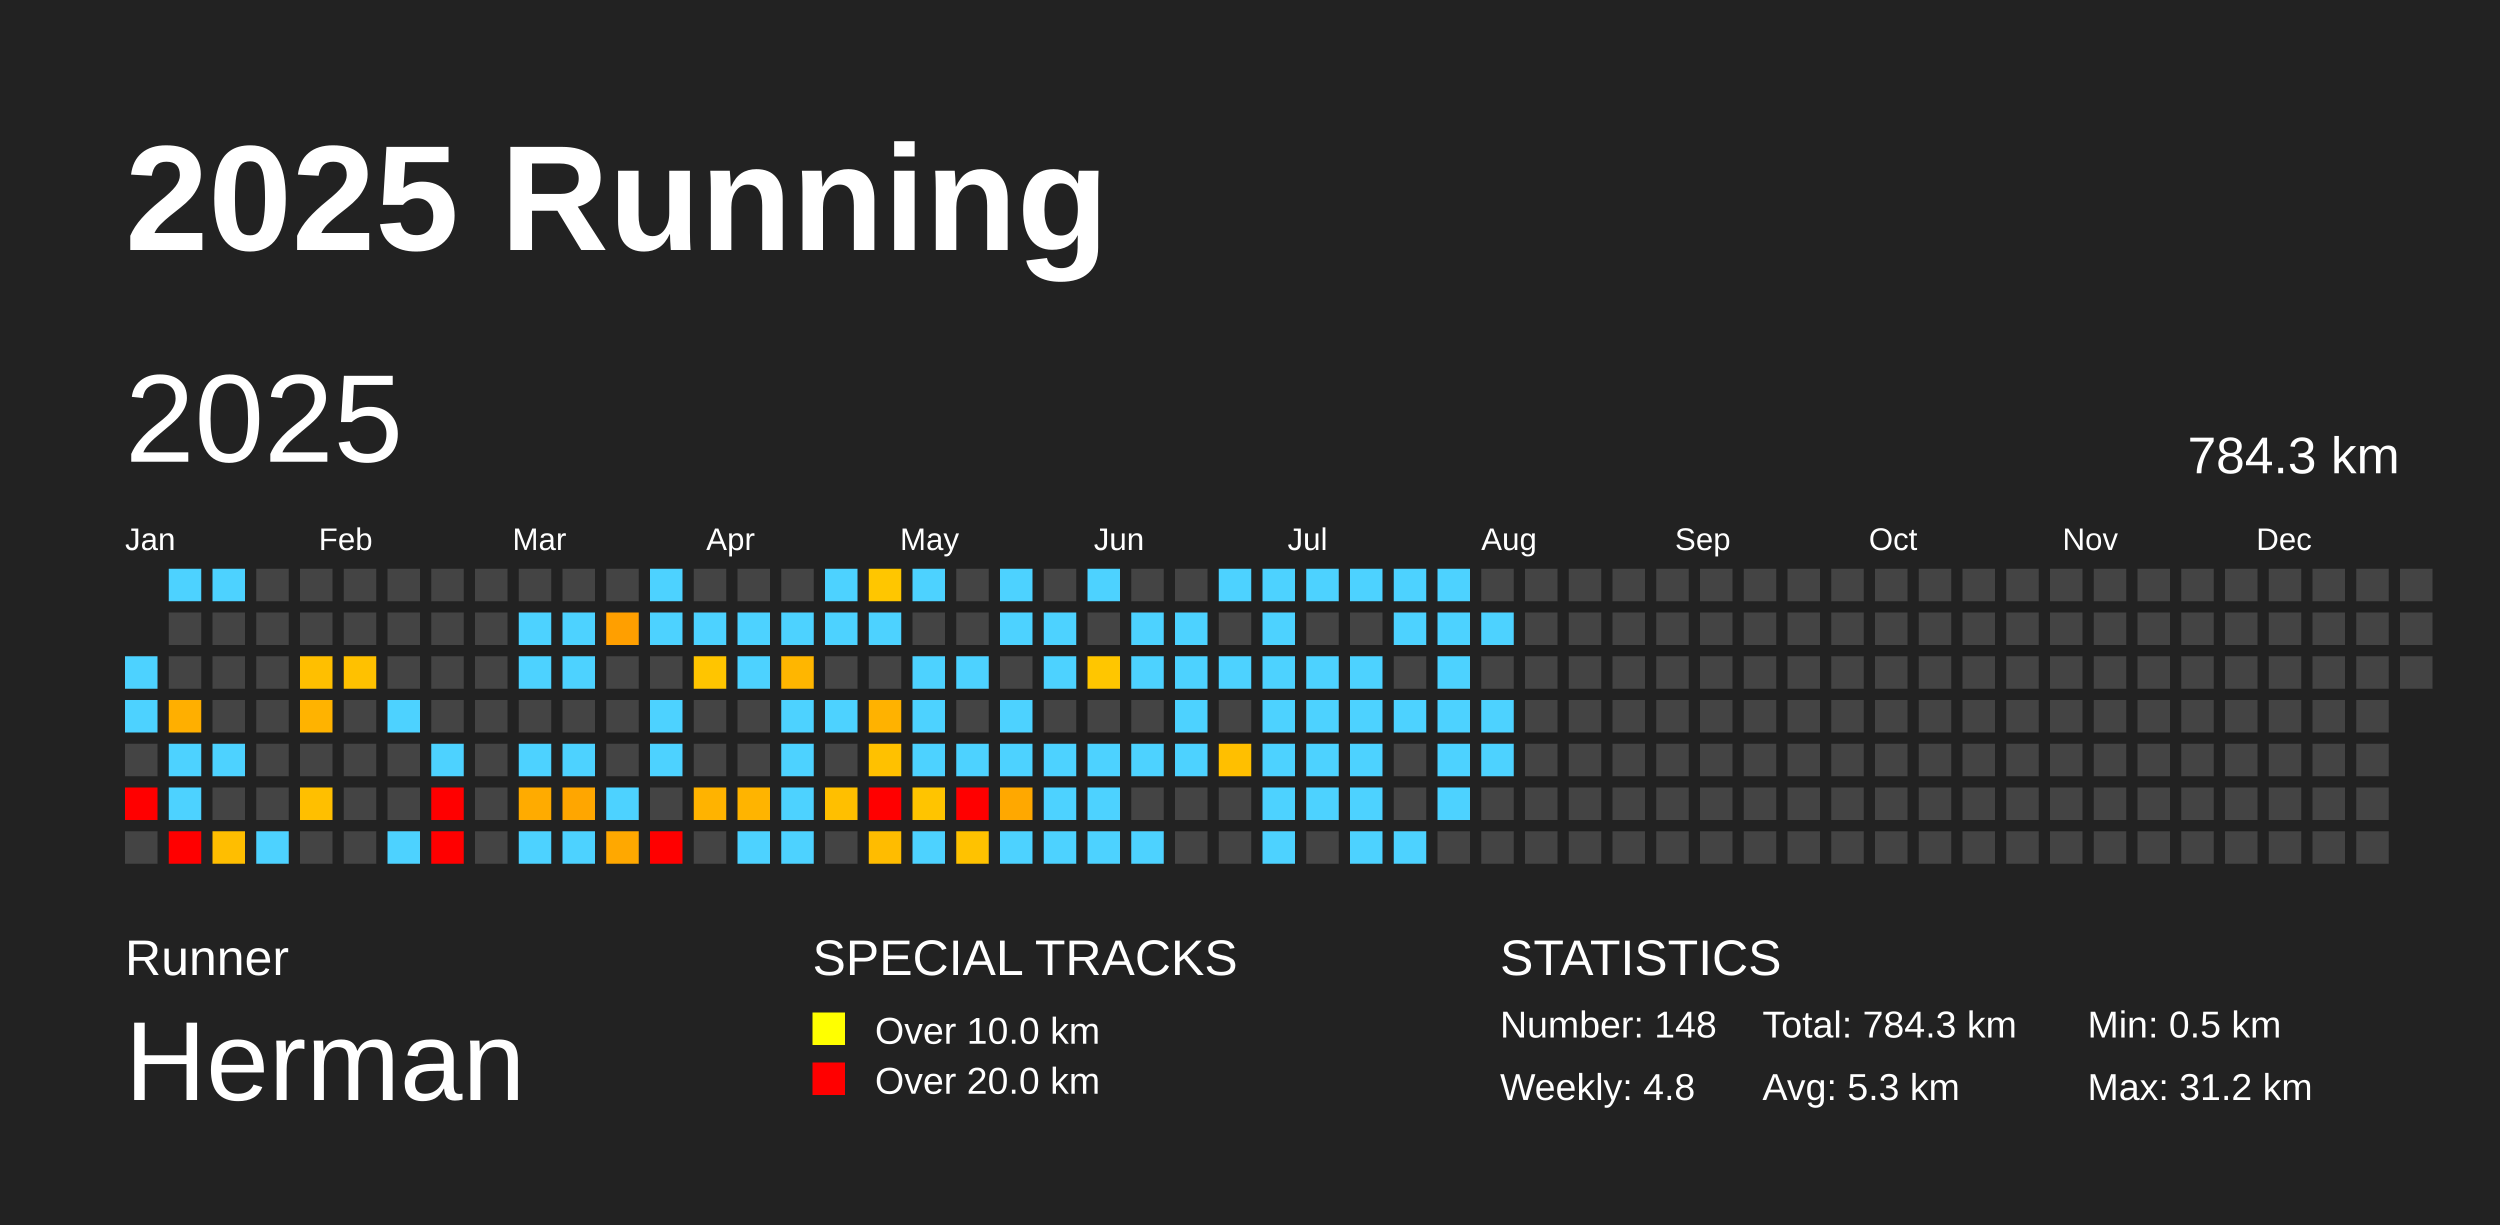
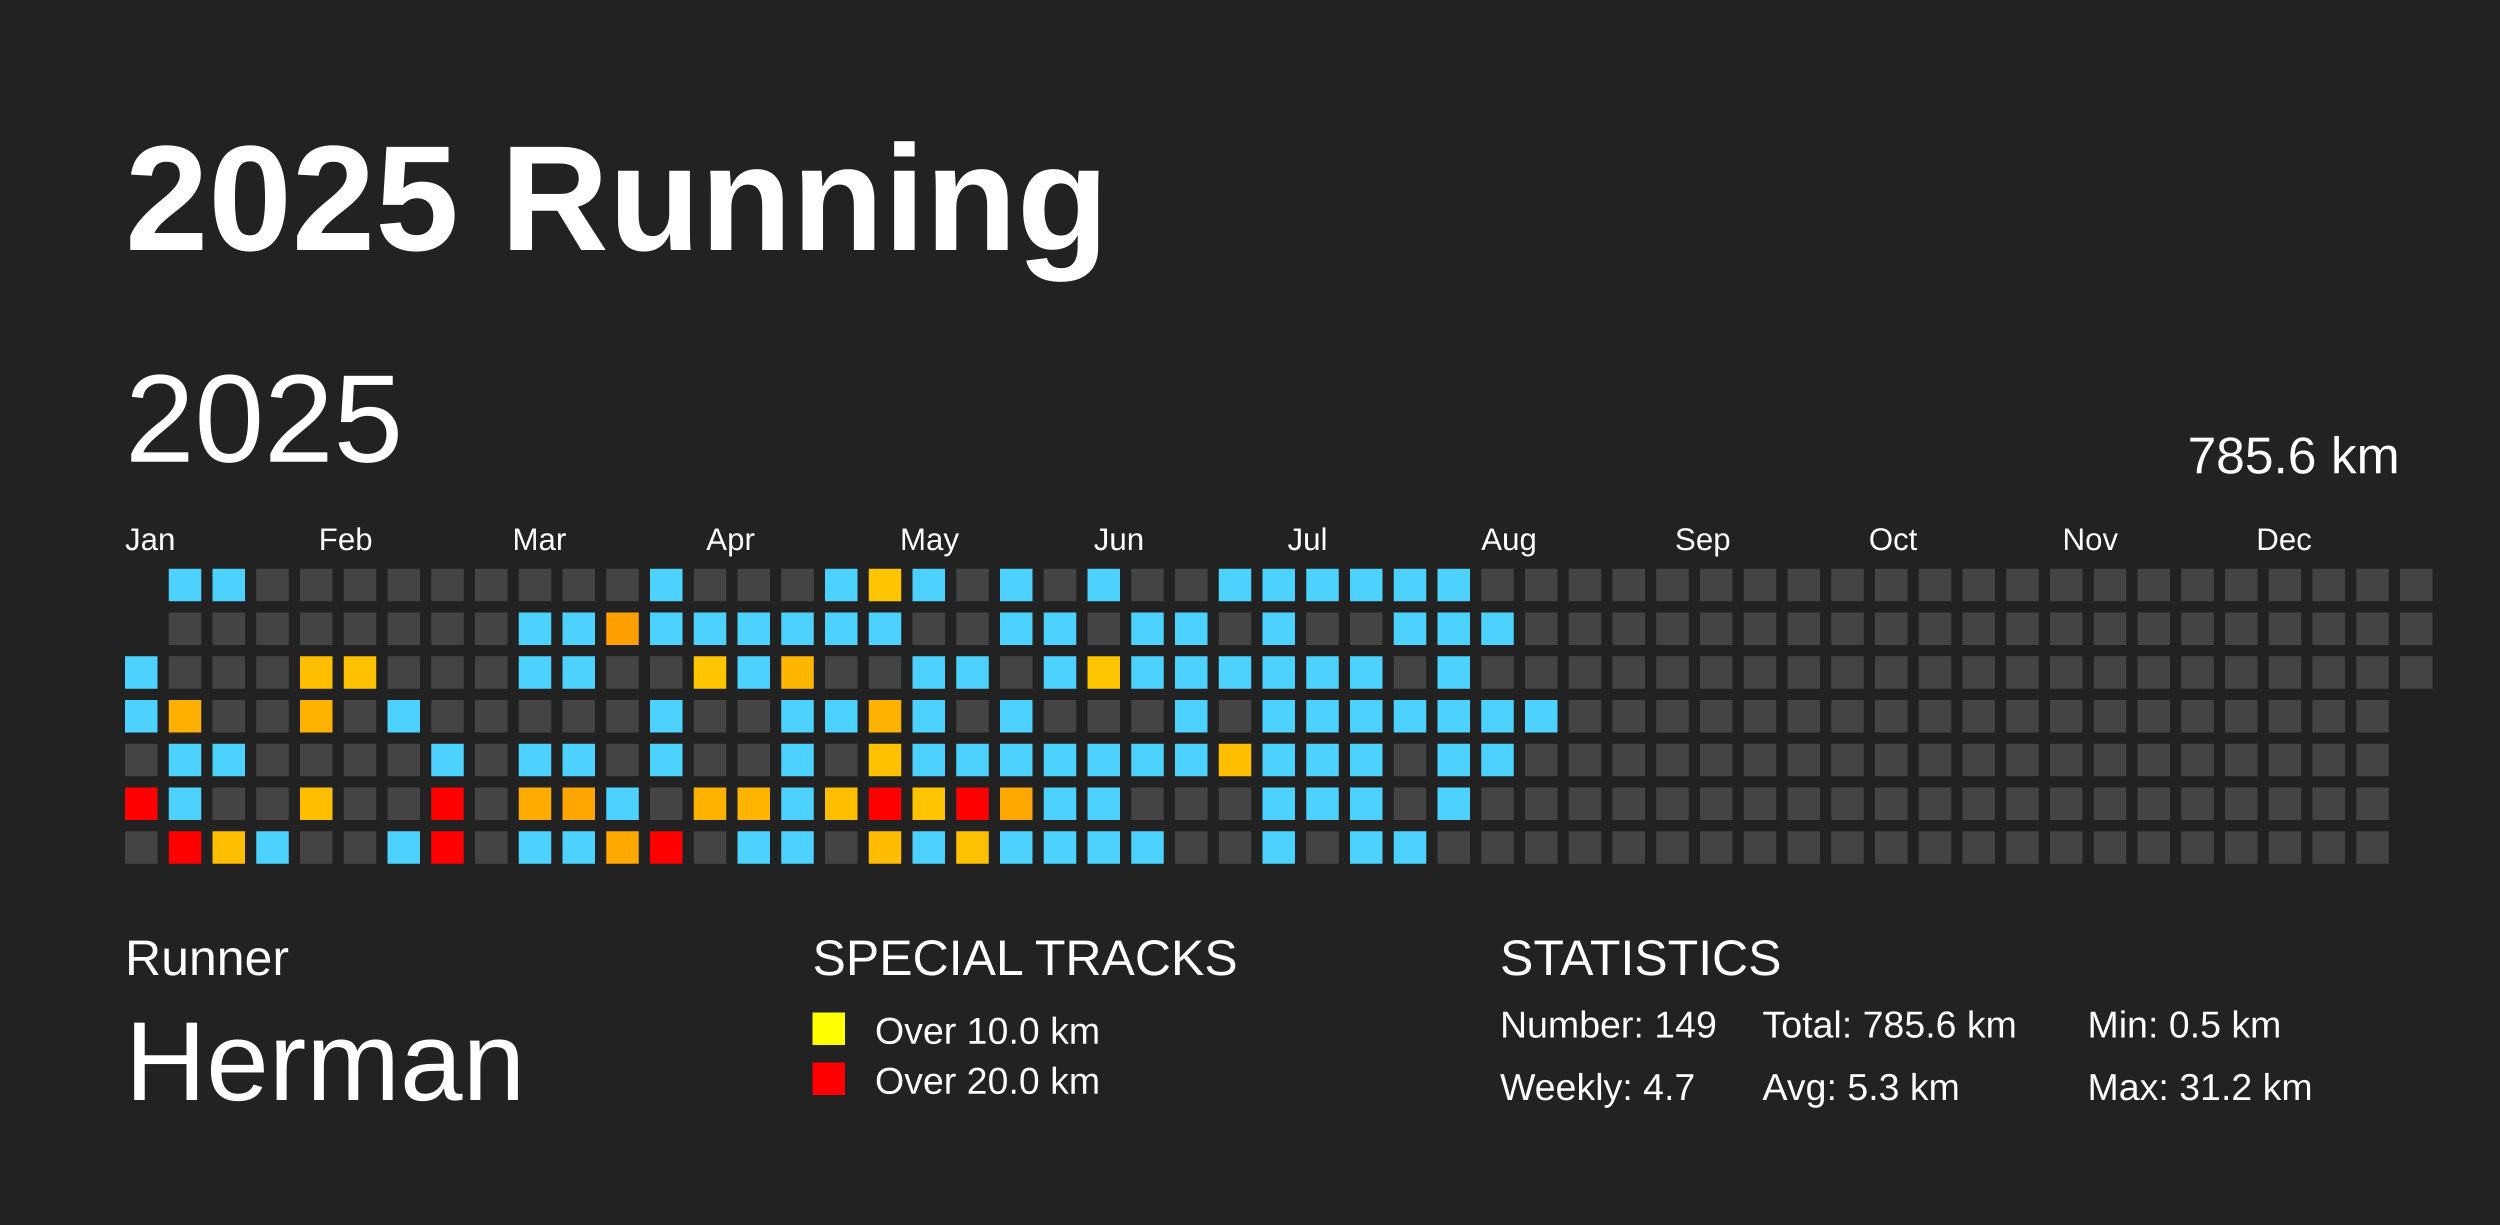
<svg xmlns="http://www.w3.org/2000/svg" baseProfile="full" height="98mm" version="1.1" viewBox="0,0,200,98" width="200mm">
  <defs />
  <rect fill="#222222" height="98" width="200" x="0" y="0" />
  <text fill="#FFFFFF" style="font-size:12px; font-family:Arial; font-weight:bold;" x="10" y="20">2025 Running</text>
  <text fill="#FFFFFF" style="font-size:4px; font-family:Arial" x="10" y="78">Runner</text>
  <text fill="#FFFFFF" style="font-size:9px; font-family:Arial" x="10" y="88">Herman</text>
  <text fill="#FFFFFF" style="font-size:4px; font-family:Arial" x="65" y="78">SPECIAL TRACKS</text>
  <rect fill="yellow" height="2.6" width="2.6" x="65" y="81" />
  <text fill="#FFFFFF" style="font-size:3px; font-family:Arial" x="70" y="83.5">Over 10.0 km</text>
  <rect fill="red" height="2.6" width="2.6" x="65" y="85" />
  <text fill="#FFFFFF" style="font-size:3px; font-family:Arial" x="70" y="87.5">Over 20.0 km</text>
  <text fill="#FFFFFF" style="font-size:4px; font-family:Arial" x="120" y="78">STATISTICS</text>
-   <text fill="#FFFFFF" style="font-size:3px; font-family:Arial" x="120" y="83">Number: 148</text>
-   <text fill="#FFFFFF" style="font-size:3px; font-family:Arial" x="120" y="88">Weekly: 4.8</text>
-   <text fill="#FFFFFF" style="font-size:3px; font-family:Arial" x="141" y="83">Total: 784.3 km</text>
+   <text fill="#FFFFFF" style="font-size:3px; font-family:Arial" x="120" y="83">Number: 149</text>
+   <text fill="#FFFFFF" style="font-size:3px; font-family:Arial" x="120" y="88">Weekly: 4.7</text>
+   <text fill="#FFFFFF" style="font-size:3px; font-family:Arial" x="141" y="83">Total: 785.6 km</text>
  <text fill="#FFFFFF" style="font-size:3px; font-family:Arial" x="141" y="88">Avg: 5.3 km</text>
  <text fill="#FFFFFF" style="font-size:3px; font-family:Arial" x="167" y="83">Min: 0.5 km</text>
  <text fill="#FFFFFF" style="font-size:3px; font-family:Arial" x="167" y="88">Max: 31.2 km</text>
  <text dominant-baseline="hanging" fill="#FFFFFF" style="font-size:10.0px; font-family:Arial;" x="10" y="30">2025</text>
-   <text dominant-baseline="hanging" fill="#FFFFFF" style="font-size:4.125px; font-family:Arial;" x="175" y="35">784.3 km</text>
+   <text dominant-baseline="hanging" fill="#FFFFFF" style="font-size:4.125px; font-family:Arial;" x="175" y="35">785.6 km</text>
  <text fill="#FFFFFF" style="font-size:2.5px; font-family:Arial" x="10.0" y="44">Jan</text>
  <text fill="#FFFFFF" style="font-size:2.5px; font-family:Arial" x="25.5" y="44">Feb</text>
  <text fill="#FFFFFF" style="font-size:2.5px; font-family:Arial" x="41.0" y="44">Mar</text>
  <text fill="#FFFFFF" style="font-size:2.5px; font-family:Arial" x="56.5" y="44">Apr</text>
  <text fill="#FFFFFF" style="font-size:2.5px; font-family:Arial" x="72.0" y="44">May</text>
  <text fill="#FFFFFF" style="font-size:2.5px; font-family:Arial" x="87.5" y="44">Jun</text>
  <text fill="#FFFFFF" style="font-size:2.5px; font-family:Arial" x="103.0" y="44">Jul</text>
  <text fill="#FFFFFF" style="font-size:2.5px; font-family:Arial" x="118.5" y="44">Aug</text>
  <text fill="#FFFFFF" style="font-size:2.5px; font-family:Arial" x="134.0" y="44">Sep</text>
  <text fill="#FFFFFF" style="font-size:2.5px; font-family:Arial" x="149.5" y="44">Oct</text>
  <text fill="#FFFFFF" style="font-size:2.5px; font-family:Arial" x="165.0" y="44">Nov</text>
  <text fill="#FFFFFF" style="font-size:2.5px; font-family:Arial" x="180.5" y="44">Dec</text>
  <rect fill="#4dd2ff" height="2.6" width="2.6" x="10.0" y="52.5" />
  <rect fill="#4dd2ff" height="2.6" width="2.6" x="10.0" y="56.0" />
  <rect fill="#444444" height="2.6" width="2.6" x="10.0" y="59.5" />
  <rect fill="red" height="2.6" width="2.6" x="10.0" y="63.0" />
  <rect fill="#444444" height="2.6" width="2.6" x="10.0" y="66.5" />
  <rect fill="#4dd2ff" height="2.6" width="2.6" x="13.5" y="45.5" />
  <rect fill="#444444" height="2.6" width="2.6" x="13.5" y="49.0" />
  <rect fill="#444444" height="2.6" width="2.6" x="13.5" y="52.5" />
  <rect fill="#ffaf00" height="2.6" width="2.6" x="13.5" y="56.0" />
  <rect fill="#4dd2ff" height="2.6" width="2.6" x="13.5" y="59.5" />
  <rect fill="#4dd2ff" height="2.6" width="2.6" x="13.5" y="63.0" />
  <rect fill="red" height="2.6" width="2.6" x="13.5" y="66.5" />
  <rect fill="#4dd2ff" height="2.6" width="2.6" x="17.0" y="45.5" />
  <rect fill="#444444" height="2.6" width="2.6" x="17.0" y="49.0" />
  <rect fill="#444444" height="2.6" width="2.6" x="17.0" y="52.5" />
  <rect fill="#444444" height="2.6" width="2.6" x="17.0" y="56.0" />
  <rect fill="#4dd2ff" height="2.6" width="2.6" x="17.0" y="59.5" />
  <rect fill="#444444" height="2.6" width="2.6" x="17.0" y="63.0" />
  <rect fill="#ffbe00" height="2.6" width="2.6" x="17.0" y="66.5" />
  <rect fill="#444444" height="2.6" width="2.6" x="20.5" y="45.5" />
  <rect fill="#444444" height="2.6" width="2.6" x="20.5" y="49.0" />
  <rect fill="#444444" height="2.6" width="2.6" x="20.5" y="52.5" />
  <rect fill="#444444" height="2.6" width="2.6" x="20.5" y="56.0" />
  <rect fill="#444444" height="2.6" width="2.6" x="20.5" y="59.5" />
  <rect fill="#444444" height="2.6" width="2.6" x="20.5" y="63.0" />
  <rect fill="#4dd2ff" height="2.6" width="2.6" x="20.5" y="66.5" />
  <rect fill="#444444" height="2.6" width="2.6" x="24.0" y="45.5" />
  <rect fill="#444444" height="2.6" width="2.6" x="24.0" y="49.0" />
  <rect fill="#ffbf00" height="2.6" width="2.6" x="24.0" y="52.5" />
  <rect fill="#ffb300" height="2.6" width="2.6" x="24.0" y="56.0" />
  <rect fill="#444444" height="2.6" width="2.6" x="24.0" y="59.5" />
  <rect fill="#ffbf00" height="2.6" width="2.6" x="24.0" y="63.0" />
  <rect fill="#444444" height="2.6" width="2.6" x="24.0" y="66.5" />
  <rect fill="#444444" height="2.6" width="2.6" x="27.5" y="45.5" />
  <rect fill="#444444" height="2.6" width="2.6" x="27.5" y="49.0" />
  <rect fill="#ffc100" height="2.6" width="2.6" x="27.5" y="52.5" />
  <rect fill="#444444" height="2.6" width="2.6" x="27.5" y="56.0" />
  <rect fill="#444444" height="2.6" width="2.6" x="27.5" y="59.5" />
  <rect fill="#444444" height="2.6" width="2.6" x="27.5" y="63.0" />
  <rect fill="#444444" height="2.6" width="2.6" x="27.5" y="66.5" />
  <rect fill="#444444" height="2.6" width="2.6" x="31.0" y="45.5" />
  <rect fill="#444444" height="2.6" width="2.6" x="31.0" y="49.0" />
  <rect fill="#444444" height="2.6" width="2.6" x="31.0" y="52.5" />
  <rect fill="#4dd2ff" height="2.6" width="2.6" x="31.0" y="56.0" />
  <rect fill="#444444" height="2.6" width="2.6" x="31.0" y="59.5" />
  <rect fill="#444444" height="2.6" width="2.6" x="31.0" y="63.0" />
  <rect fill="#4dd2ff" height="2.6" width="2.6" x="31.0" y="66.5" />
  <rect fill="#444444" height="2.6" width="2.6" x="34.5" y="45.5" />
  <rect fill="#444444" height="2.6" width="2.6" x="34.5" y="49.0" />
  <rect fill="#444444" height="2.6" width="2.6" x="34.5" y="52.5" />
  <rect fill="#444444" height="2.6" width="2.6" x="34.5" y="56.0" />
  <rect fill="#4dd2ff" height="2.6" width="2.6" x="34.5" y="59.5" />
  <rect fill="red" height="2.6" width="2.6" x="34.5" y="63.0" />
  <rect fill="red" height="2.6" width="2.6" x="34.5" y="66.5" />
  <rect fill="#444444" height="2.6" width="2.6" x="38.0" y="45.5" />
  <rect fill="#444444" height="2.6" width="2.6" x="38.0" y="49.0" />
  <rect fill="#444444" height="2.6" width="2.6" x="38.0" y="52.5" />
  <rect fill="#444444" height="2.6" width="2.6" x="38.0" y="56.0" />
  <rect fill="#444444" height="2.6" width="2.6" x="38.0" y="59.5" />
  <rect fill="#444444" height="2.6" width="2.6" x="38.0" y="63.0" />
  <rect fill="#444444" height="2.6" width="2.6" x="38.0" y="66.5" />
  <rect fill="#444444" height="2.6" width="2.6" x="41.5" y="45.5" />
  <rect fill="#4dd2ff" height="2.6" width="2.6" x="41.5" y="49.0" />
  <rect fill="#4dd2ff" height="2.6" width="2.6" x="41.5" y="52.5" />
  <rect fill="#444444" height="2.6" width="2.6" x="41.5" y="56.0" />
  <rect fill="#4dd2ff" height="2.6" width="2.6" x="41.5" y="59.5" />
  <rect fill="#ffab00" height="2.6" width="2.6" x="41.5" y="63.0" />
  <rect fill="#4dd2ff" height="2.6" width="2.6" x="41.5" y="66.5" />
  <rect fill="#444444" height="2.6" width="2.6" x="45.0" y="45.5" />
  <rect fill="#4dd2ff" height="2.6" width="2.6" x="45.0" y="49.0" />
  <rect fill="#4dd2ff" height="2.6" width="2.6" x="45.0" y="52.5" />
  <rect fill="#444444" height="2.6" width="2.6" x="45.0" y="56.0" />
  <rect fill="#4dd2ff" height="2.6" width="2.6" x="45.0" y="59.5" />
  <rect fill="#ffa600" height="2.6" width="2.6" x="45.0" y="63.0" />
  <rect fill="#4dd2ff" height="2.6" width="2.6" x="45.0" y="66.5" />
  <rect fill="#444444" height="2.6" width="2.6" x="48.5" y="45.5" />
  <rect fill="#ff9f00" height="2.6" width="2.6" x="48.5" y="49.0" />
  <rect fill="#444444" height="2.6" width="2.6" x="48.5" y="52.5" />
  <rect fill="#444444" height="2.6" width="2.6" x="48.5" y="56.0" />
  <rect fill="#444444" height="2.6" width="2.6" x="48.5" y="59.5" />
  <rect fill="#4dd2ff" height="2.6" width="2.6" x="48.5" y="63.0" />
  <rect fill="#ffa800" height="2.6" width="2.6" x="48.5" y="66.5" />
  <rect fill="#4dd2ff" height="2.6" width="2.6" x="52.0" y="45.5" />
  <rect fill="#4dd2ff" height="2.6" width="2.6" x="52.0" y="49.0" />
  <rect fill="#444444" height="2.6" width="2.6" x="52.0" y="52.5" />
  <rect fill="#4dd2ff" height="2.6" width="2.6" x="52.0" y="56.0" />
  <rect fill="#4dd2ff" height="2.6" width="2.6" x="52.0" y="59.5" />
  <rect fill="#444444" height="2.6" width="2.6" x="52.0" y="63.0" />
  <rect fill="red" height="2.6" width="2.6" x="52.0" y="66.5" />
  <rect fill="#444444" height="2.6" width="2.6" x="55.5" y="45.5" />
  <rect fill="#4dd2ff" height="2.6" width="2.6" x="55.5" y="49.0" />
  <rect fill="#ffc500" height="2.6" width="2.6" x="55.5" y="52.5" />
  <rect fill="#444444" height="2.6" width="2.6" x="55.5" y="56.0" />
  <rect fill="#444444" height="2.6" width="2.6" x="55.5" y="59.5" />
  <rect fill="#ffb300" height="2.6" width="2.6" x="55.5" y="63.0" />
  <rect fill="#444444" height="2.6" width="2.6" x="55.5" y="66.5" />
  <rect fill="#444444" height="2.6" width="2.6" x="59.0" y="45.5" />
  <rect fill="#4dd2ff" height="2.6" width="2.6" x="59.0" y="49.0" />
  <rect fill="#4dd2ff" height="2.6" width="2.6" x="59.0" y="52.5" />
  <rect fill="#444444" height="2.6" width="2.6" x="59.0" y="56.0" />
  <rect fill="#444444" height="2.6" width="2.6" x="59.0" y="59.5" />
  <rect fill="#ffb400" height="2.6" width="2.6" x="59.0" y="63.0" />
  <rect fill="#4dd2ff" height="2.6" width="2.6" x="59.0" y="66.5" />
  <rect fill="#444444" height="2.6" width="2.6" x="62.5" y="45.5" />
  <rect fill="#4dd2ff" height="2.6" width="2.6" x="62.5" y="49.0" />
  <rect fill="#ffb600" height="2.6" width="2.6" x="62.5" y="52.5" />
  <rect fill="#4dd2ff" height="2.6" width="2.6" x="62.5" y="56.0" />
  <rect fill="#4dd2ff" height="2.6" width="2.6" x="62.5" y="59.5" />
  <rect fill="#4dd2ff" height="2.6" width="2.6" x="62.5" y="63.0" />
  <rect fill="#4dd2ff" height="2.6" width="2.6" x="62.5" y="66.5" />
  <rect fill="#4dd2ff" height="2.6" width="2.6" x="66.0" y="45.5" />
  <rect fill="#4dd2ff" height="2.6" width="2.6" x="66.0" y="49.0" />
  <rect fill="#444444" height="2.6" width="2.6" x="66.0" y="52.5" />
  <rect fill="#4dd2ff" height="2.6" width="2.6" x="66.0" y="56.0" />
  <rect fill="#444444" height="2.6" width="2.6" x="66.0" y="59.5" />
  <rect fill="#ffbf00" height="2.6" width="2.6" x="66.0" y="63.0" />
  <rect fill="#444444" height="2.6" width="2.6" x="66.0" y="66.5" />
  <rect fill="#ffc600" height="2.6" width="2.6" x="69.5" y="45.5" />
  <rect fill="#4dd2ff" height="2.6" width="2.6" x="69.5" y="49.0" />
  <rect fill="#444444" height="2.6" width="2.6" x="69.5" y="52.5" />
  <rect fill="#ffb200" height="2.6" width="2.6" x="69.5" y="56.0" />
  <rect fill="#ffc100" height="2.6" width="2.6" x="69.5" y="59.5" />
  <rect fill="red" height="2.6" width="2.6" x="69.5" y="63.0" />
  <rect fill="#ffbc00" height="2.6" width="2.6" x="69.5" y="66.5" />
  <rect fill="#4dd2ff" height="2.6" width="2.6" x="73.0" y="45.5" />
  <rect fill="#444444" height="2.6" width="2.6" x="73.0" y="49.0" />
  <rect fill="#4dd2ff" height="2.6" width="2.6" x="73.0" y="52.5" />
  <rect fill="#4dd2ff" height="2.6" width="2.6" x="73.0" y="56.0" />
  <rect fill="#4dd2ff" height="2.6" width="2.6" x="73.0" y="59.5" />
  <rect fill="#ffc400" height="2.6" width="2.6" x="73.0" y="63.0" />
  <rect fill="#4dd2ff" height="2.6" width="2.6" x="73.0" y="66.5" />
  <rect fill="#444444" height="2.6" width="2.6" x="76.5" y="45.5" />
  <rect fill="#444444" height="2.6" width="2.6" x="76.5" y="49.0" />
  <rect fill="#4dd2ff" height="2.6" width="2.6" x="76.5" y="52.5" />
  <rect fill="#444444" height="2.6" width="2.6" x="76.5" y="56.0" />
  <rect fill="#4dd2ff" height="2.6" width="2.6" x="76.5" y="59.5" />
  <rect fill="red" height="2.6" width="2.6" x="76.5" y="63.0" />
  <rect fill="#ffc200" height="2.6" width="2.6" x="76.5" y="66.5" />
  <rect fill="#4dd2ff" height="2.6" width="2.6" x="80.0" y="45.5" />
  <rect fill="#4dd2ff" height="2.6" width="2.6" x="80.0" y="49.0" />
  <rect fill="#444444" height="2.6" width="2.6" x="80.0" y="52.5" />
  <rect fill="#4dd2ff" height="2.6" width="2.6" x="80.0" y="56.0" />
  <rect fill="#4dd2ff" height="2.6" width="2.6" x="80.0" y="59.5" />
  <rect fill="#ffa800" height="2.6" width="2.6" x="80.0" y="63.0" />
  <rect fill="#4dd2ff" height="2.6" width="2.6" x="80.0" y="66.5" />
  <rect fill="#444444" height="2.6" width="2.6" x="83.5" y="45.5" />
  <rect fill="#4dd2ff" height="2.6" width="2.6" x="83.5" y="49.0" />
  <rect fill="#4dd2ff" height="2.6" width="2.6" x="83.5" y="52.5" />
  <rect fill="#444444" height="2.6" width="2.6" x="83.5" y="56.0" />
  <rect fill="#4dd2ff" height="2.6" width="2.6" x="83.5" y="59.5" />
  <rect fill="#4dd2ff" height="2.6" width="2.6" x="83.5" y="63.0" />
  <rect fill="#4dd2ff" height="2.6" width="2.6" x="83.5" y="66.5" />
  <rect fill="#4dd2ff" height="2.6" width="2.6" x="87.0" y="45.5" />
  <rect fill="#444444" height="2.6" width="2.6" x="87.0" y="49.0" />
  <rect fill="#ffc600" height="2.6" width="2.6" x="87.0" y="52.5" />
  <rect fill="#444444" height="2.6" width="2.6" x="87.0" y="56.0" />
  <rect fill="#4dd2ff" height="2.6" width="2.6" x="87.0" y="59.5" />
  <rect fill="#4dd2ff" height="2.6" width="2.6" x="87.0" y="63.0" />
  <rect fill="#4dd2ff" height="2.6" width="2.6" x="87.0" y="66.5" />
  <rect fill="#444444" height="2.6" width="2.6" x="90.5" y="45.5" />
  <rect fill="#4dd2ff" height="2.6" width="2.6" x="90.5" y="49.0" />
  <rect fill="#4dd2ff" height="2.6" width="2.6" x="90.5" y="52.5" />
  <rect fill="#444444" height="2.6" width="2.6" x="90.5" y="56.0" />
  <rect fill="#4dd2ff" height="2.6" width="2.6" x="90.5" y="59.5" />
  <rect fill="#444444" height="2.6" width="2.6" x="90.5" y="63.0" />
  <rect fill="#4dd2ff" height="2.6" width="2.6" x="90.5" y="66.5" />
  <rect fill="#444444" height="2.6" width="2.6" x="94.0" y="45.5" />
  <rect fill="#4dd2ff" height="2.6" width="2.6" x="94.0" y="49.0" />
  <rect fill="#4dd2ff" height="2.6" width="2.6" x="94.0" y="52.5" />
  <rect fill="#4dd2ff" height="2.6" width="2.6" x="94.0" y="56.0" />
  <rect fill="#4dd2ff" height="2.6" width="2.6" x="94.0" y="59.5" />
  <rect fill="#444444" height="2.6" width="2.6" x="94.0" y="63.0" />
  <rect fill="#444444" height="2.6" width="2.6" x="94.0" y="66.5" />
  <rect fill="#4dd2ff" height="2.6" width="2.6" x="97.5" y="45.5" />
  <rect fill="#444444" height="2.6" width="2.6" x="97.5" y="49.0" />
  <rect fill="#4dd2ff" height="2.6" width="2.6" x="97.5" y="52.5" />
  <rect fill="#444444" height="2.6" width="2.6" x="97.5" y="56.0" />
  <rect fill="#ffbf00" height="2.6" width="2.6" x="97.5" y="59.5" />
  <rect fill="#444444" height="2.6" width="2.6" x="97.5" y="63.0" />
  <rect fill="#444444" height="2.6" width="2.6" x="97.5" y="66.5" />
  <rect fill="#4dd2ff" height="2.6" width="2.6" x="101.0" y="45.5" />
  <rect fill="#4dd2ff" height="2.6" width="2.6" x="101.0" y="49.0" />
  <rect fill="#4dd2ff" height="2.6" width="2.6" x="101.0" y="52.5" />
  <rect fill="#4dd2ff" height="2.6" width="2.6" x="101.0" y="56.0" />
  <rect fill="#4dd2ff" height="2.6" width="2.6" x="101.0" y="59.5" />
  <rect fill="#4dd2ff" height="2.6" width="2.6" x="101.0" y="63.0" />
  <rect fill="#4dd2ff" height="2.6" width="2.6" x="101.0" y="66.5" />
  <rect fill="#4dd2ff" height="2.6" width="2.6" x="104.5" y="45.5" />
  <rect fill="#444444" height="2.6" width="2.6" x="104.5" y="49.0" />
  <rect fill="#4dd2ff" height="2.6" width="2.6" x="104.5" y="52.5" />
  <rect fill="#4dd2ff" height="2.6" width="2.6" x="104.5" y="56.0" />
  <rect fill="#4dd2ff" height="2.6" width="2.6" x="104.5" y="59.5" />
  <rect fill="#4dd2ff" height="2.6" width="2.6" x="104.5" y="63.0" />
  <rect fill="#444444" height="2.6" width="2.6" x="104.5" y="66.5" />
  <rect fill="#4dd2ff" height="2.6" width="2.6" x="108.0" y="45.5" />
  <rect fill="#444444" height="2.6" width="2.6" x="108.0" y="49.0" />
  <rect fill="#4dd2ff" height="2.6" width="2.6" x="108.0" y="52.5" />
  <rect fill="#4dd2ff" height="2.6" width="2.6" x="108.0" y="56.0" />
  <rect fill="#4dd2ff" height="2.6" width="2.6" x="108.0" y="59.5" />
  <rect fill="#4dd2ff" height="2.6" width="2.6" x="108.0" y="63.0" />
  <rect fill="#4dd2ff" height="2.6" width="2.6" x="108.0" y="66.5" />
  <rect fill="#4dd2ff" height="2.6" width="2.6" x="111.5" y="45.5" />
  <rect fill="#4dd2ff" height="2.6" width="2.6" x="111.5" y="49.0" />
  <rect fill="#444444" height="2.6" width="2.6" x="111.5" y="52.5" />
  <rect fill="#4dd2ff" height="2.6" width="2.6" x="111.5" y="56.0" />
  <rect fill="#444444" height="2.6" width="2.6" x="111.5" y="59.5" />
  <rect fill="#444444" height="2.6" width="2.6" x="111.5" y="63.0" />
  <rect fill="#4dd2ff" height="2.6" width="2.6" x="111.5" y="66.5" />
  <rect fill="#4dd2ff" height="2.6" width="2.6" x="115.0" y="45.5" />
  <rect fill="#4dd2ff" height="2.6" width="2.6" x="115.0" y="49.0" />
  <rect fill="#4dd2ff" height="2.6" width="2.6" x="115.0" y="52.5" />
  <rect fill="#4dd2ff" height="2.6" width="2.6" x="115.0" y="56.0" />
  <rect fill="#4dd2ff" height="2.6" width="2.6" x="115.0" y="59.5" />
  <rect fill="#4dd2ff" height="2.6" width="2.6" x="115.0" y="63.0" />
  <rect fill="#444444" height="2.6" width="2.6" x="115.0" y="66.5" />
  <rect fill="#444444" height="2.6" width="2.6" x="118.5" y="45.5" />
  <rect fill="#4dd2ff" height="2.6" width="2.6" x="118.5" y="49.0" />
  <rect fill="#444444" height="2.6" width="2.6" x="118.5" y="52.5" />
  <rect fill="#4dd2ff" height="2.6" width="2.6" x="118.5" y="56.0" />
  <rect fill="#4dd2ff" height="2.6" width="2.6" x="118.5" y="59.5" />
  <rect fill="#444444" height="2.6" width="2.6" x="118.5" y="63.0" />
  <rect fill="#444444" height="2.6" width="2.6" x="118.5" y="66.5" />
  <rect fill="#444444" height="2.6" width="2.6" x="122.0" y="45.5" />
  <rect fill="#444444" height="2.6" width="2.6" x="122.0" y="49.0" />
  <rect fill="#444444" height="2.6" width="2.6" x="122.0" y="52.5" />
-   <rect fill="#444444" height="2.6" width="2.6" x="122.0" y="56.0" />
+   <rect fill="#4dd2ff" height="2.6" width="2.6" x="122.0" y="56.0" />
  <rect fill="#444444" height="2.6" width="2.6" x="122.0" y="59.5" />
  <rect fill="#444444" height="2.6" width="2.6" x="122.0" y="63.0" />
  <rect fill="#444444" height="2.6" width="2.6" x="122.0" y="66.5" />
  <rect fill="#444444" height="2.6" width="2.6" x="125.5" y="45.5" />
  <rect fill="#444444" height="2.6" width="2.6" x="125.5" y="49.0" />
  <rect fill="#444444" height="2.6" width="2.6" x="125.5" y="52.5" />
  <rect fill="#444444" height="2.6" width="2.6" x="125.5" y="56.0" />
  <rect fill="#444444" height="2.6" width="2.6" x="125.5" y="59.5" />
  <rect fill="#444444" height="2.6" width="2.6" x="125.5" y="63.0" />
  <rect fill="#444444" height="2.6" width="2.6" x="125.5" y="66.5" />
  <rect fill="#444444" height="2.6" width="2.6" x="129.0" y="45.5" />
  <rect fill="#444444" height="2.6" width="2.6" x="129.0" y="49.0" />
  <rect fill="#444444" height="2.6" width="2.6" x="129.0" y="52.5" />
  <rect fill="#444444" height="2.6" width="2.6" x="129.0" y="56.0" />
  <rect fill="#444444" height="2.6" width="2.6" x="129.0" y="59.5" />
  <rect fill="#444444" height="2.6" width="2.6" x="129.0" y="63.0" />
  <rect fill="#444444" height="2.6" width="2.6" x="129.0" y="66.5" />
  <rect fill="#444444" height="2.6" width="2.6" x="132.5" y="45.5" />
  <rect fill="#444444" height="2.6" width="2.6" x="132.5" y="49.0" />
  <rect fill="#444444" height="2.6" width="2.6" x="132.5" y="52.5" />
  <rect fill="#444444" height="2.6" width="2.6" x="132.5" y="56.0" />
  <rect fill="#444444" height="2.6" width="2.6" x="132.5" y="59.5" />
  <rect fill="#444444" height="2.6" width="2.6" x="132.5" y="63.0" />
  <rect fill="#444444" height="2.6" width="2.6" x="132.5" y="66.5" />
  <rect fill="#444444" height="2.6" width="2.6" x="136.0" y="45.5" />
  <rect fill="#444444" height="2.6" width="2.6" x="136.0" y="49.0" />
  <rect fill="#444444" height="2.6" width="2.6" x="136.0" y="52.5" />
  <rect fill="#444444" height="2.6" width="2.6" x="136.0" y="56.0" />
  <rect fill="#444444" height="2.6" width="2.6" x="136.0" y="59.5" />
  <rect fill="#444444" height="2.6" width="2.6" x="136.0" y="63.0" />
  <rect fill="#444444" height="2.6" width="2.6" x="136.0" y="66.5" />
  <rect fill="#444444" height="2.6" width="2.6" x="139.5" y="45.5" />
  <rect fill="#444444" height="2.6" width="2.6" x="139.5" y="49.0" />
  <rect fill="#444444" height="2.6" width="2.6" x="139.5" y="52.5" />
  <rect fill="#444444" height="2.6" width="2.6" x="139.5" y="56.0" />
  <rect fill="#444444" height="2.6" width="2.6" x="139.5" y="59.5" />
  <rect fill="#444444" height="2.6" width="2.6" x="139.5" y="63.0" />
  <rect fill="#444444" height="2.6" width="2.6" x="139.5" y="66.5" />
  <rect fill="#444444" height="2.6" width="2.6" x="143.0" y="45.5" />
  <rect fill="#444444" height="2.6" width="2.6" x="143.0" y="49.0" />
  <rect fill="#444444" height="2.6" width="2.6" x="143.0" y="52.5" />
  <rect fill="#444444" height="2.6" width="2.6" x="143.0" y="56.0" />
  <rect fill="#444444" height="2.6" width="2.6" x="143.0" y="59.5" />
  <rect fill="#444444" height="2.6" width="2.6" x="143.0" y="63.0" />
  <rect fill="#444444" height="2.6" width="2.6" x="143.0" y="66.5" />
  <rect fill="#444444" height="2.6" width="2.6" x="146.5" y="45.5" />
  <rect fill="#444444" height="2.6" width="2.6" x="146.5" y="49.0" />
  <rect fill="#444444" height="2.6" width="2.6" x="146.5" y="52.5" />
  <rect fill="#444444" height="2.6" width="2.6" x="146.5" y="56.0" />
  <rect fill="#444444" height="2.6" width="2.6" x="146.5" y="59.5" />
  <rect fill="#444444" height="2.6" width="2.6" x="146.5" y="63.0" />
  <rect fill="#444444" height="2.6" width="2.6" x="146.5" y="66.5" />
  <rect fill="#444444" height="2.6" width="2.6" x="150.0" y="45.5" />
  <rect fill="#444444" height="2.6" width="2.6" x="150.0" y="49.0" />
  <rect fill="#444444" height="2.6" width="2.6" x="150.0" y="52.5" />
  <rect fill="#444444" height="2.6" width="2.6" x="150.0" y="56.0" />
  <rect fill="#444444" height="2.6" width="2.6" x="150.0" y="59.5" />
  <rect fill="#444444" height="2.6" width="2.6" x="150.0" y="63.0" />
  <rect fill="#444444" height="2.6" width="2.6" x="150.0" y="66.5" />
  <rect fill="#444444" height="2.6" width="2.6" x="153.5" y="45.5" />
  <rect fill="#444444" height="2.6" width="2.6" x="153.5" y="49.0" />
  <rect fill="#444444" height="2.6" width="2.6" x="153.5" y="52.5" />
  <rect fill="#444444" height="2.6" width="2.6" x="153.5" y="56.0" />
  <rect fill="#444444" height="2.6" width="2.6" x="153.5" y="59.5" />
  <rect fill="#444444" height="2.6" width="2.6" x="153.5" y="63.0" />
  <rect fill="#444444" height="2.6" width="2.6" x="153.5" y="66.5" />
  <rect fill="#444444" height="2.6" width="2.6" x="157.0" y="45.5" />
  <rect fill="#444444" height="2.6" width="2.6" x="157.0" y="49.0" />
  <rect fill="#444444" height="2.6" width="2.6" x="157.0" y="52.5" />
  <rect fill="#444444" height="2.6" width="2.6" x="157.0" y="56.0" />
  <rect fill="#444444" height="2.6" width="2.6" x="157.0" y="59.5" />
  <rect fill="#444444" height="2.6" width="2.6" x="157.0" y="63.0" />
  <rect fill="#444444" height="2.6" width="2.6" x="157.0" y="66.5" />
  <rect fill="#444444" height="2.6" width="2.6" x="160.5" y="45.5" />
  <rect fill="#444444" height="2.6" width="2.6" x="160.5" y="49.0" />
  <rect fill="#444444" height="2.6" width="2.6" x="160.5" y="52.5" />
  <rect fill="#444444" height="2.6" width="2.6" x="160.5" y="56.0" />
  <rect fill="#444444" height="2.6" width="2.6" x="160.5" y="59.5" />
  <rect fill="#444444" height="2.6" width="2.6" x="160.5" y="63.0" />
  <rect fill="#444444" height="2.6" width="2.6" x="160.5" y="66.5" />
  <rect fill="#444444" height="2.6" width="2.6" x="164.0" y="45.5" />
  <rect fill="#444444" height="2.6" width="2.6" x="164.0" y="49.0" />
  <rect fill="#444444" height="2.6" width="2.6" x="164.0" y="52.5" />
  <rect fill="#444444" height="2.6" width="2.6" x="164.0" y="56.0" />
  <rect fill="#444444" height="2.6" width="2.6" x="164.0" y="59.5" />
  <rect fill="#444444" height="2.6" width="2.6" x="164.0" y="63.0" />
  <rect fill="#444444" height="2.6" width="2.6" x="164.0" y="66.5" />
  <rect fill="#444444" height="2.6" width="2.6" x="167.5" y="45.5" />
  <rect fill="#444444" height="2.6" width="2.6" x="167.5" y="49.0" />
  <rect fill="#444444" height="2.6" width="2.6" x="167.5" y="52.5" />
  <rect fill="#444444" height="2.6" width="2.6" x="167.5" y="56.0" />
  <rect fill="#444444" height="2.6" width="2.6" x="167.5" y="59.5" />
  <rect fill="#444444" height="2.6" width="2.6" x="167.5" y="63.0" />
  <rect fill="#444444" height="2.6" width="2.6" x="167.5" y="66.5" />
  <rect fill="#444444" height="2.6" width="2.6" x="171.0" y="45.5" />
  <rect fill="#444444" height="2.6" width="2.6" x="171.0" y="49.0" />
  <rect fill="#444444" height="2.6" width="2.6" x="171.0" y="52.5" />
  <rect fill="#444444" height="2.6" width="2.6" x="171.0" y="56.0" />
  <rect fill="#444444" height="2.6" width="2.6" x="171.0" y="59.5" />
  <rect fill="#444444" height="2.6" width="2.6" x="171.0" y="63.0" />
  <rect fill="#444444" height="2.6" width="2.6" x="171.0" y="66.5" />
  <rect fill="#444444" height="2.6" width="2.6" x="174.5" y="45.5" />
  <rect fill="#444444" height="2.6" width="2.6" x="174.5" y="49.0" />
  <rect fill="#444444" height="2.6" width="2.6" x="174.5" y="52.5" />
  <rect fill="#444444" height="2.6" width="2.6" x="174.5" y="56.0" />
  <rect fill="#444444" height="2.6" width="2.6" x="174.5" y="59.5" />
  <rect fill="#444444" height="2.6" width="2.6" x="174.5" y="63.0" />
  <rect fill="#444444" height="2.6" width="2.6" x="174.5" y="66.5" />
  <rect fill="#444444" height="2.6" width="2.6" x="178.0" y="45.5" />
  <rect fill="#444444" height="2.6" width="2.6" x="178.0" y="49.0" />
  <rect fill="#444444" height="2.6" width="2.6" x="178.0" y="52.5" />
  <rect fill="#444444" height="2.6" width="2.6" x="178.0" y="56.0" />
  <rect fill="#444444" height="2.6" width="2.6" x="178.0" y="59.5" />
  <rect fill="#444444" height="2.6" width="2.6" x="178.0" y="63.0" />
  <rect fill="#444444" height="2.6" width="2.6" x="178.0" y="66.5" />
  <rect fill="#444444" height="2.6" width="2.6" x="181.5" y="45.5" />
  <rect fill="#444444" height="2.6" width="2.6" x="181.5" y="49.0" />
  <rect fill="#444444" height="2.6" width="2.6" x="181.5" y="52.5" />
  <rect fill="#444444" height="2.6" width="2.6" x="181.5" y="56.0" />
  <rect fill="#444444" height="2.6" width="2.6" x="181.5" y="59.5" />
  <rect fill="#444444" height="2.6" width="2.6" x="181.5" y="63.0" />
  <rect fill="#444444" height="2.6" width="2.6" x="181.5" y="66.5" />
  <rect fill="#444444" height="2.6" width="2.6" x="185.0" y="45.5" />
  <rect fill="#444444" height="2.6" width="2.6" x="185.0" y="49.0" />
  <rect fill="#444444" height="2.6" width="2.6" x="185.0" y="52.5" />
  <rect fill="#444444" height="2.6" width="2.6" x="185.0" y="56.0" />
  <rect fill="#444444" height="2.6" width="2.6" x="185.0" y="59.5" />
  <rect fill="#444444" height="2.6" width="2.6" x="185.0" y="63.0" />
  <rect fill="#444444" height="2.6" width="2.6" x="185.0" y="66.5" />
  <rect fill="#444444" height="2.6" width="2.6" x="188.5" y="45.5" />
  <rect fill="#444444" height="2.6" width="2.6" x="188.5" y="49.0" />
  <rect fill="#444444" height="2.6" width="2.6" x="188.5" y="52.5" />
  <rect fill="#444444" height="2.6" width="2.6" x="188.5" y="56.0" />
  <rect fill="#444444" height="2.6" width="2.6" x="188.5" y="59.5" />
  <rect fill="#444444" height="2.6" width="2.6" x="188.5" y="63.0" />
  <rect fill="#444444" height="2.6" width="2.6" x="188.5" y="66.5" />
  <rect fill="#444444" height="2.6" width="2.6" x="192.0" y="45.5" />
  <rect fill="#444444" height="2.6" width="2.6" x="192.0" y="49.0" />
  <rect fill="#444444" height="2.6" width="2.6" x="192.0" y="52.5" />
</svg>
